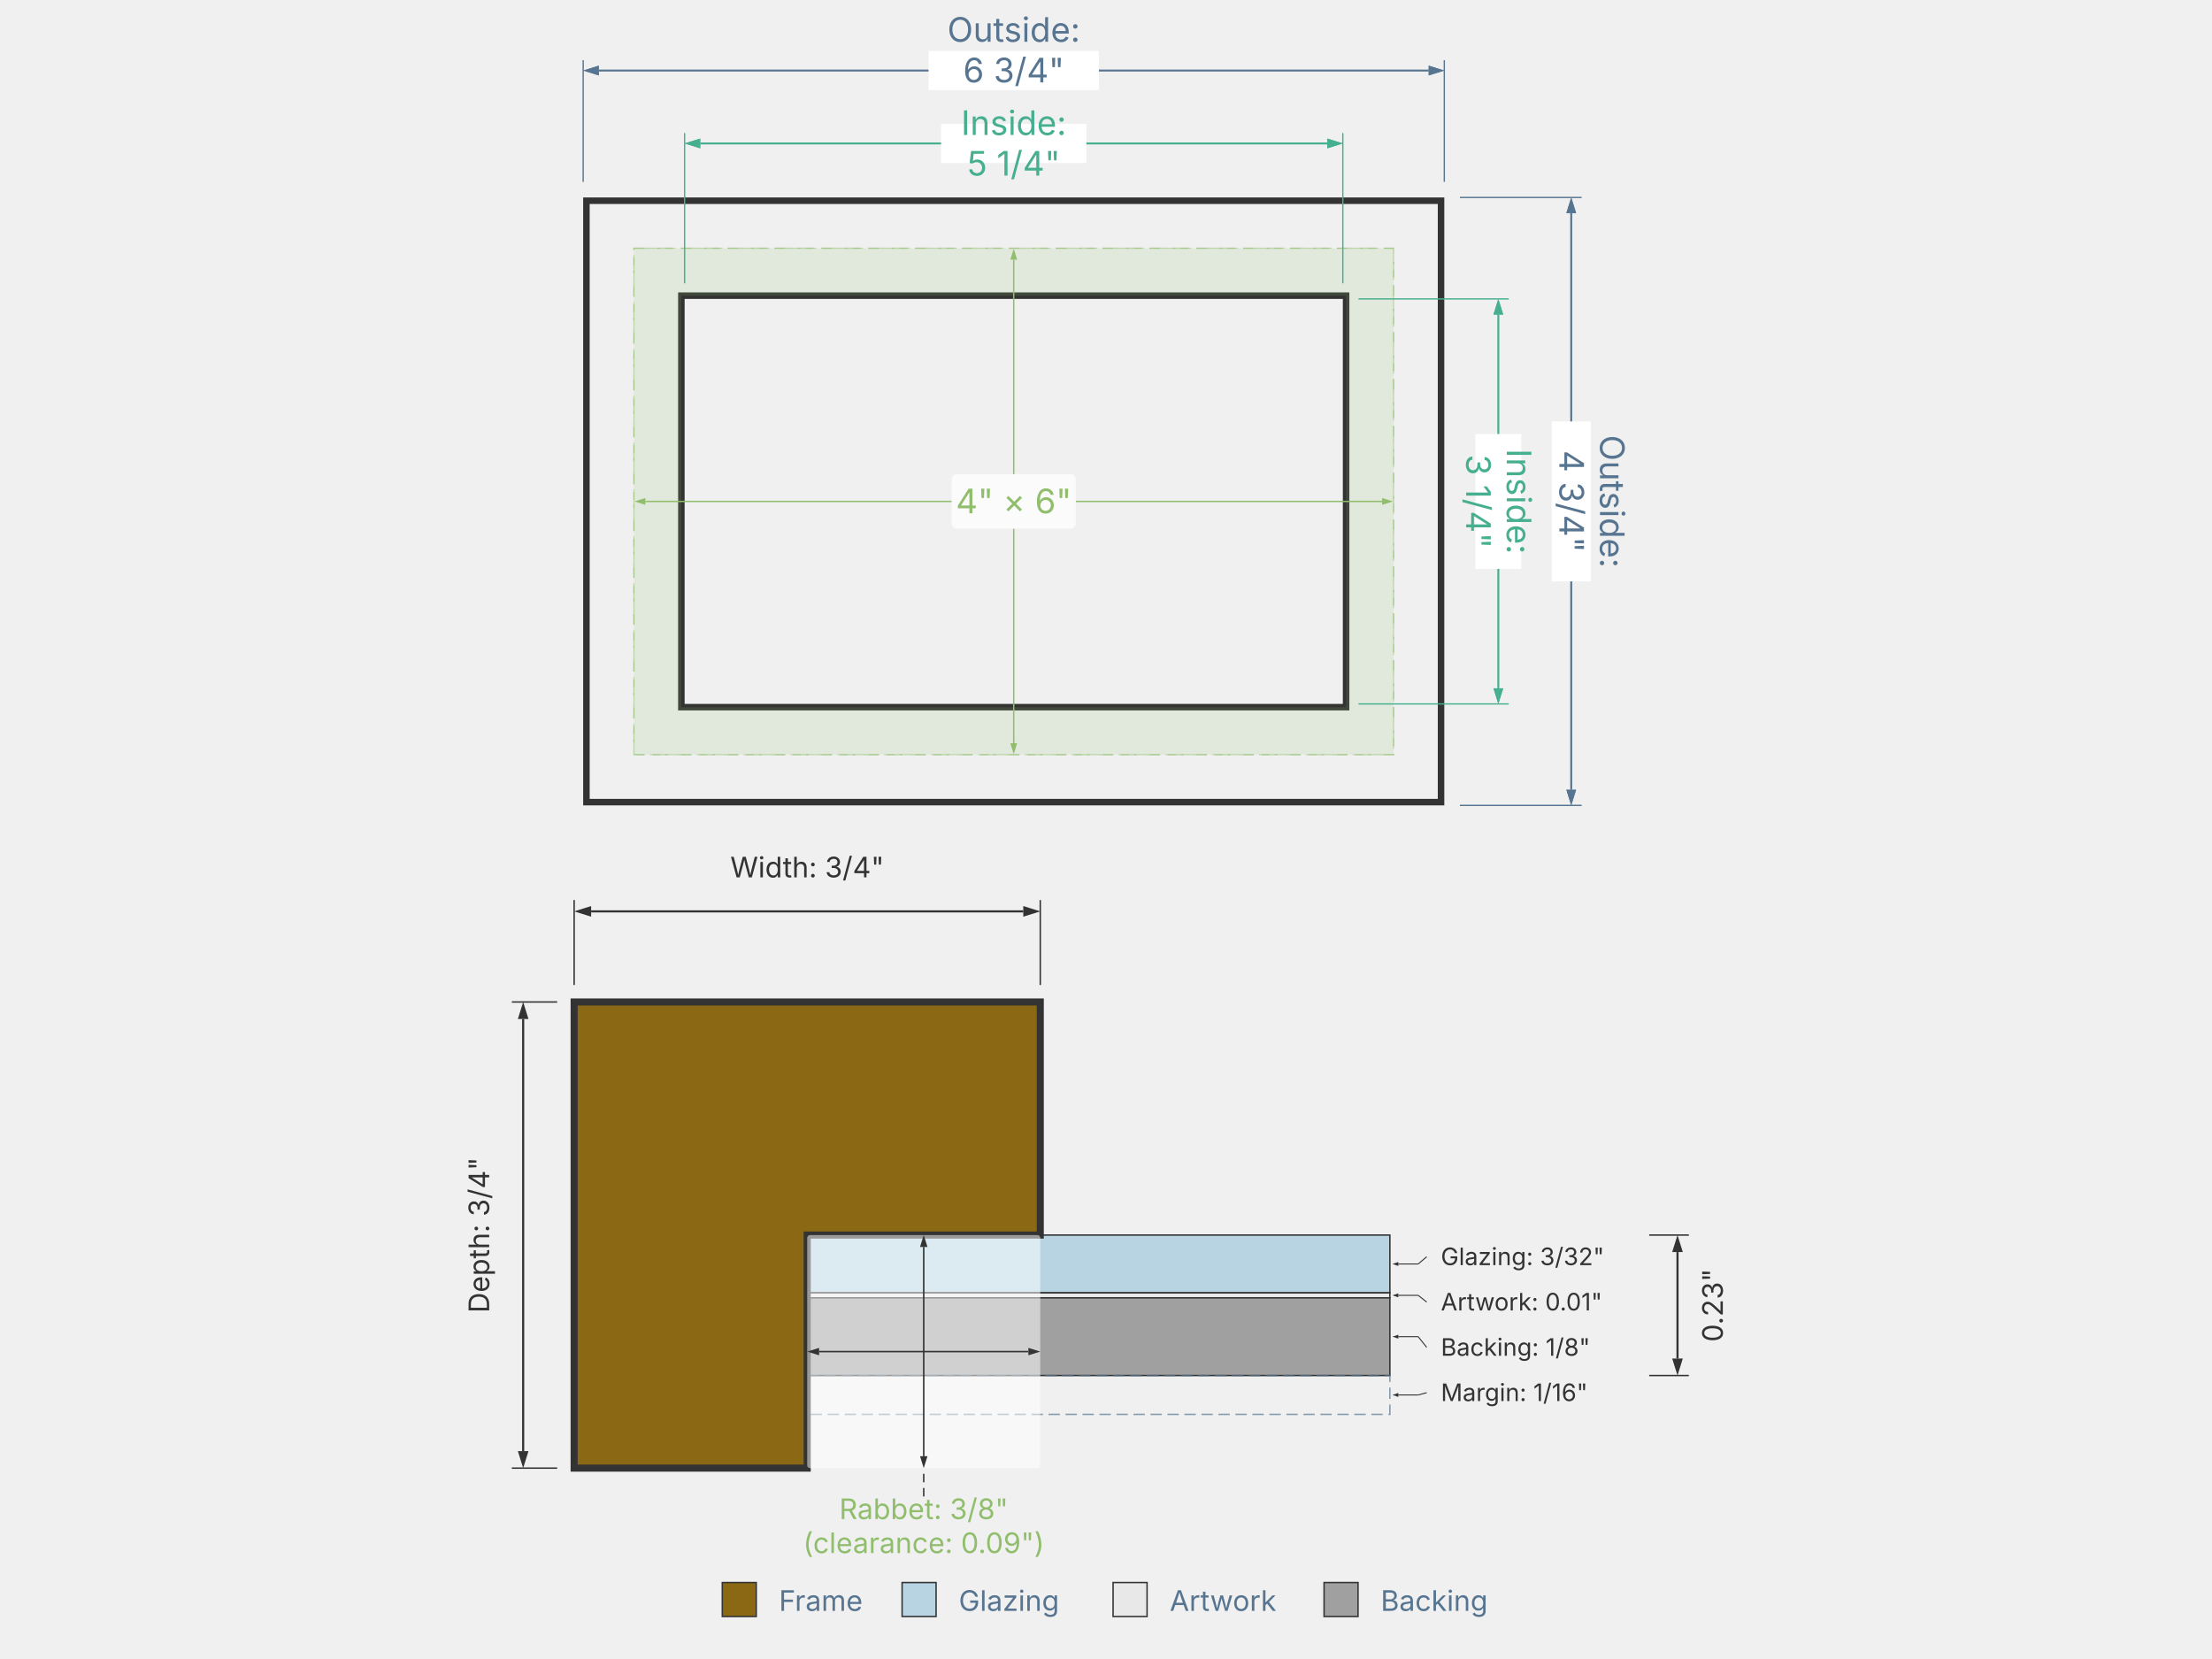
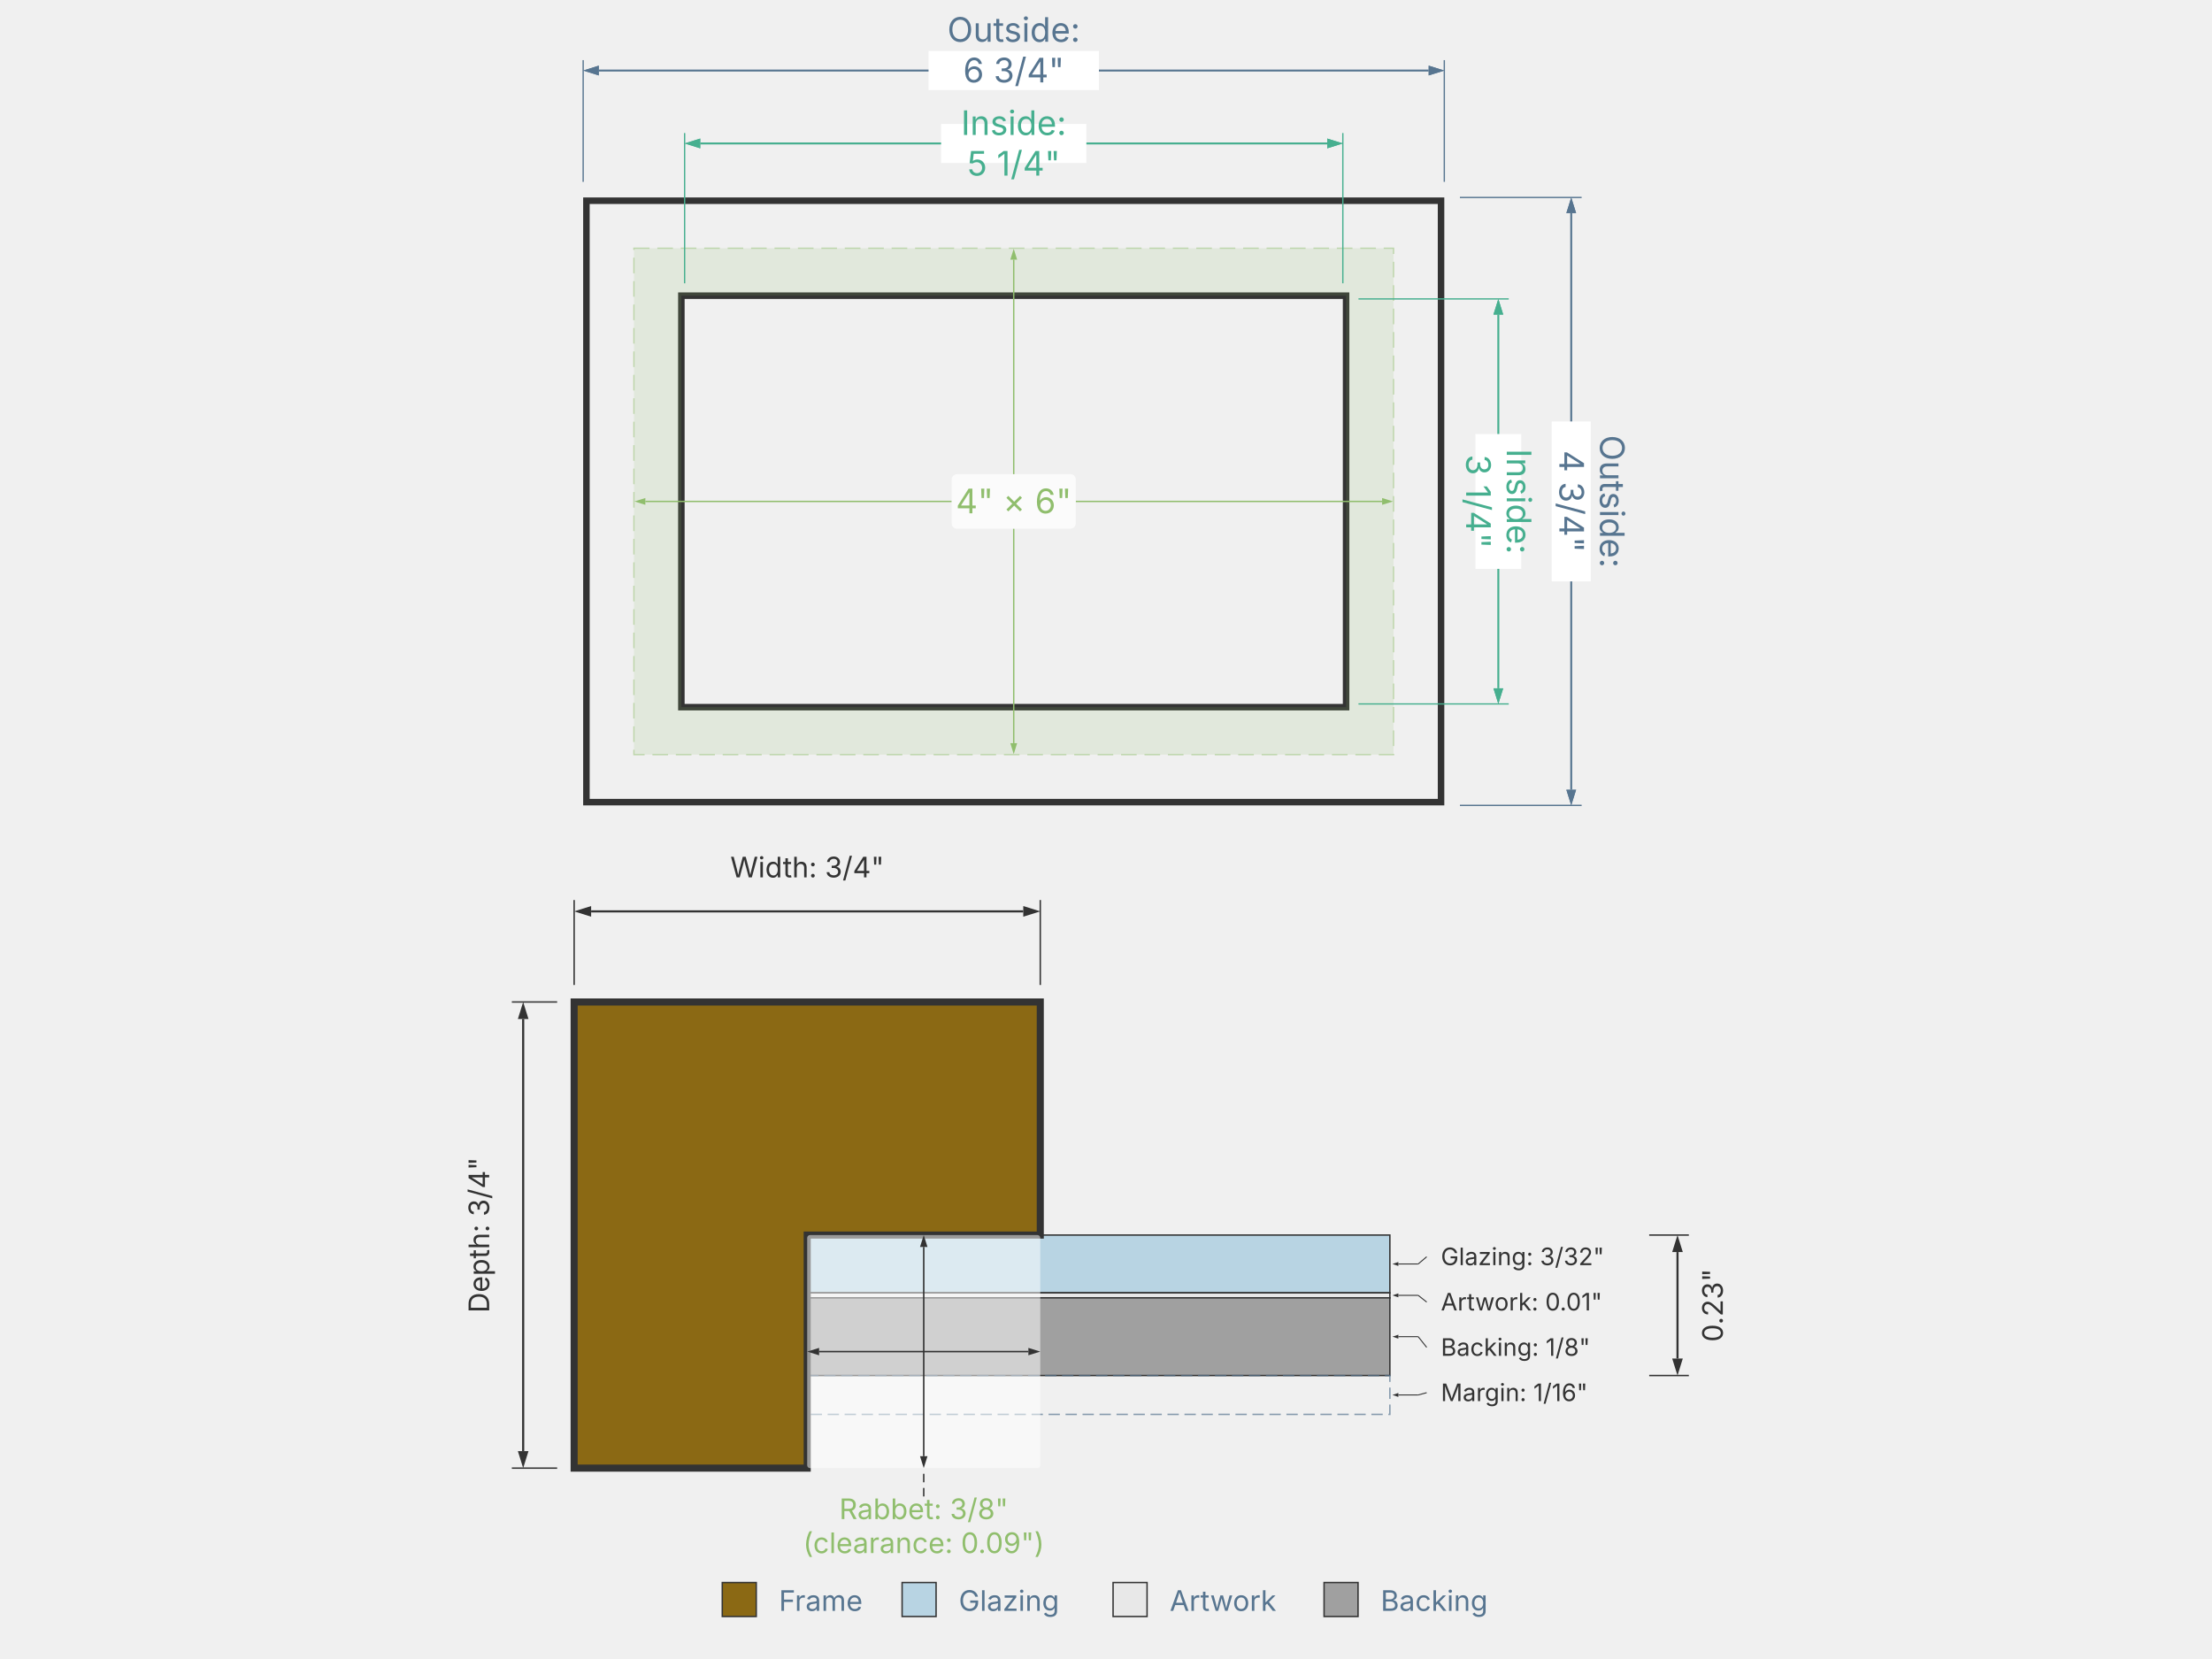
<svg xmlns="http://www.w3.org/2000/svg" viewBox="0 0 800.00 600.00">
  <g id="plan-view" transform="translate(-10.01, 5.74) scale(0.9416)">
    <defs>
      <pattern id="hatch" patternUnits="userSpaceOnUse" width="4" height="4">
        <path d="M-1,1 l2,-2 M0,4 l4,-4 M3,5 l2,-2" stroke="#CCCCCC" stroke-width="0.5" />
      </pattern>
    </defs>
    <g id="geometry">
      <rect x="235.87" y="71.00" width="328.26" height="231.00" stroke="#333333" stroke-width="2.5" fill="none" />
      <rect x="272.34" y="107.47" width="255.32" height="158.05" stroke="#333333" stroke-width="2.5" fill="none" />
    </g>
    <g id="rabbet-overlap">
      <path d="M254.11,89.24 h291.79 v194.53 h-291.79 Z M272.34,107.47 v158.05 h255.32 v-158.05 Z" fill="#90be6d" fill-opacity="0.15" fill-rule="evenodd" stroke="none" />
-       <rect x="254.11" y="89.24" width="291.79" height="194.53" fill="none" stroke="#90be6d" stroke-width="0.40" stroke-dasharray="4,2" stroke-opacity="0.5" />
    </g>
    <g id="content-boundary">
      <rect x="254.11" y="89.24" width="291.79" height="194.53" stroke="#90be6d" stroke-width="0.5" stroke-dasharray="6,3" fill="none" opacity="0.5" />
    </g>
    <g id="dimensions">
      <g class="dimension">
        <line x1="273.59" y1="102.72" x2="273.59" y2="45.00" stroke="#46af8f" stroke-width="0.5" />
        <line x1="526.41" y1="102.72" x2="526.41" y2="45.00" stroke="#46af8f" stroke-width="0.5" />
        <polygon points="273.59,49.00 279.59,50.88 279.59,47.12" fill="#46af8f" data-arrow="true" />
        <line x1="279.59" y1="49.00" x2="520.41" y2="49.00" stroke="#46af8f" stroke-width="0.75" />
        <polygon points="526.41,49.00 520.41,47.12 520.41,50.88" fill="#46af8f" data-arrow="true" />
        <rect x="372.10" y="41.50" width="55.80" height="15.00" fill="#FFFFFF" stroke="none" />
        <polygon points="273.59,49.00 279.59,50.88 279.59,47.12" fill="#46af8f" data-arrow="true" />
        <polygon points="526.41,49.00 520.41,47.12 520.41,50.88" fill="#46af8f" data-arrow="true" />
      </g>
      <g class="dimension">
        <line x1="234.62" y1="63.75" x2="234.62" y2="17.00" stroke="#577590" stroke-width="0.5" />
        <line x1="565.38" y1="63.75" x2="565.38" y2="17.00" stroke="#577590" stroke-width="0.5" />
        <polygon points="234.62,21.00 240.62,22.88 240.62,19.12" fill="#577590" data-arrow="true" />
        <line x1="240.62" y1="21.00" x2="559.38" y2="21.00" stroke="#577590" stroke-width="0.75" />
        <polygon points="565.38,21.00 559.38,19.12 559.38,22.88" fill="#577590" data-arrow="true" />
        <rect x="367.28" y="13.50" width="65.44" height="15.00" fill="#FFFFFF" stroke="none" />
        <polygon points="234.62,21.00 240.62,22.88 240.62,19.12" fill="#577590" data-arrow="true" />
        <polygon points="565.38,21.00 559.38,19.12 559.38,22.88" fill="#577590" data-arrow="true" />
      </g>
      <g class="dimension">
        <line x1="532.41" y1="108.72" x2="590.13" y2="108.72" stroke="#46af8f" stroke-width="0.5" />
        <line x1="532.41" y1="264.28" x2="590.13" y2="264.28" stroke="#46af8f" stroke-width="0.5" />
        <polygon points="586.13,108.72 584.26,114.72 588.01,114.72" fill="#46af8f" data-arrow="true" />
        <line x1="586.13" y1="114.72" x2="586.13" y2="258.28" stroke="#46af8f" stroke-width="0.75" />
        <polygon points="586.13,264.28 588.01,258.28 584.26,258.28" fill="#46af8f" data-arrow="true" />
        <rect x="577.33" y="160.60" width="17.60" height="51.80" fill="#FFFFFF" stroke="none" />
        <polygon points="586.13,108.72 584.26,114.72 588.01,114.72" fill="#46af8f" data-arrow="true" />
        <polygon points="586.13,264.28 588.01,258.28 584.26,258.28" fill="#46af8f" data-arrow="true" />
      </g>
      <g class="dimension">
        <line x1="571.38" y1="69.75" x2="618.13" y2="69.75" stroke="#577590" stroke-width="0.5" />
        <line x1="571.38" y1="303.25" x2="618.13" y2="303.25" stroke="#577590" stroke-width="0.5" />
        <polygon points="614.13,69.75 612.26,75.75 616.01,75.75" fill="#577590" data-arrow="true" />
        <line x1="614.13" y1="75.75" x2="614.13" y2="297.25" stroke="#577590" stroke-width="0.75" />
        <polygon points="614.13,303.25 616.01,297.25 612.26,297.25" fill="#577590" data-arrow="true" />
        <rect x="606.63" y="155.78" width="15.00" height="61.44" fill="#FFFFFF" stroke="none" />
        <polygon points="614.13,69.75 612.26,75.75 616.01,75.75" fill="#577590" data-arrow="true" />
        <polygon points="614.13,303.25 616.01,297.25 612.26,297.25" fill="#577590" data-arrow="true" />
      </g>
      <text transform="translate(400.00, 45.75)" fill="#46af8f" font-family="Inter, system-ui, -apple-system, sans-serif" font-size="13px" text-anchor="middle">Inside:</text>
      <text transform="translate(400.00, 61.35)" fill="#46af8f" font-family="Inter, system-ui, -apple-system, sans-serif" font-size="13px" text-anchor="middle">5 1/4"</text>
      <text transform="translate(400.00, 9.95)" fill="#577590" font-family="Inter, system-ui, -apple-system, sans-serif" font-size="13px" text-anchor="middle">Outside:</text>
      <text transform="translate(400.00, 25.55)" fill="#577590" font-family="Inter, system-ui, -apple-system, sans-serif" font-size="13px" text-anchor="middle">6 3/4"</text>
      <text transform="rotate(90 593.93 186.50)" x="593.93" y="191.05" fill="#46af8f" font-family="Inter, system-ui, -apple-system, sans-serif" font-size="13px" text-anchor="middle">Inside:</text>
      <text transform="rotate(90 578.33 186.50)" x="578.33" y="191.05" fill="#46af8f" font-family="Inter, system-ui, -apple-system, sans-serif" font-size="13px" text-anchor="middle">3 1/4"</text>
      <text transform="rotate(90 629.73 186.50)" x="629.73" y="191.05" fill="#577590" font-family="Inter, system-ui, -apple-system, sans-serif" font-size="13px" text-anchor="middle">Outside:</text>
      <text transform="rotate(90 614.13 186.50)" x="614.13" y="191.05" fill="#577590" font-family="Inter, system-ui, -apple-system, sans-serif" font-size="13px" text-anchor="middle">4 3/4"</text>
    </g>
    <g id="artwork-indicator">
      <polygon points="254.31,186.50 258.51,187.81 258.51,185.19" fill="#90be6d" data-arrow="true" />
      <line x1="258.51" y1="186.50" x2="376.17" y2="186.50" stroke="#90be6d" stroke-width="0.525" />
      <line x1="423.83" y1="186.50" x2="541.49" y2="186.50" stroke="#90be6d" stroke-width="0.525" />
      <polygon points="545.69,186.50 541.49,185.19 541.49,187.81" fill="#90be6d" data-arrow="true" />
      <polygon points="400.00,89.44 398.69,93.64 401.31,93.64" fill="#90be6d" data-arrow="true" />
      <line x1="400.00" y1="93.64" x2="400.00" y2="176.05" stroke="#90be6d" stroke-width="0.525" />
      <line x1="400.00" y1="196.95" x2="400.00" y2="279.36" stroke="#90be6d" stroke-width="0.525" />
      <polygon points="400.00,283.56 401.31,279.36 398.69,279.36" fill="#90be6d" data-arrow="true" />
      <rect x="376.17" y="176.05" width="47.65" height="20.90" fill="#FFFFFF" fill-opacity="0.75" stroke="none" rx="2" />
      <text transform="translate(400.00, 191.05)" fill="#90be6d" font-family="Inter, system-ui, -apple-system, sans-serif" font-size="13.00px" text-anchor="middle">4" × 6"</text>
    </g>
  </g>
  <g id="section-view" transform="translate(-9.68, 310.15) scale(1.0242)">
    <defs>
      <pattern id="hatch" patternUnits="userSpaceOnUse" width="4" height="4">
        <path d="M-1,1 l2,-2 M0,4 l4,-4 M3,5 l2,-2" stroke="#CCCCCC" stroke-width="0.5" />
      </pattern>
    </defs>
    <g id="section-content" transform="translate(2.50, 0)">
      <g id="section-geometry">
        <rect x="291.99" y="133.30" width="205.75" height="20.41" stroke="#333333" stroke-width="0.5" fill="#B8D4E3" />
        <rect x="291.99" y="153.71" width="205.75" height="1.76" stroke="#333333" stroke-width="0.5" fill="#E8E8E8" />
        <rect x="291.99" y="155.47" width="205.75" height="27.43" stroke="#333333" stroke-width="0.5" fill="#A0A0A0" />
        <rect x="291.99" y="182.90" width="205.75" height="13.72" stroke="#577590" stroke-width="0.5" stroke-dasharray="4,2" fill="none" opacity="0.7" />
        <polygon points="209.69,51.00 374.29,51.00 374.29,133.30 291.99,133.30 291.99,215.60 209.69,215.60" stroke="#333333" stroke-width="2.5" fill="#8B6914" />
      </g>
      <g id="section-dimensions">
        <line x1="203.69" y1="51.00" x2="187.69" y2="51.00" stroke="#333333" stroke-width="0.5" />
        <line x1="203.69" y1="215.60" x2="187.69" y2="215.60" stroke="#333333" stroke-width="0.5" />
        <polygon points="191.69,51.00 189.82,57.00 193.57,57.00" fill="#333333" data-arrow="true" />
        <line x1="191.69" y1="57.00" x2="191.69" y2="209.60" stroke="#333333" stroke-width="0.75" />
        <polygon points="191.69,215.60 193.57,209.60 189.82,209.60" fill="#333333" data-arrow="true" />
        <text x="179.69" y="133.30" fill="#333333" font-family="Inter, system-ui, -apple-system, sans-serif" font-size="10px" text-anchor="middle" transform="rotate(-90 179.69 133.30)">Depth: 3/4"</text>
        <line x1="209.69" y1="45.00" x2="209.69" y2="15.00" stroke="#333333" stroke-width="0.5" />
        <line x1="374.29" y1="45.00" x2="374.29" y2="15.00" stroke="#333333" stroke-width="0.5" />
        <polygon points="209.69,19.00 215.69,20.88 215.69,17.12" fill="#333333" data-arrow="true" />
        <line x1="215.69" y1="19.00" x2="368.29" y2="19.00" stroke="#333333" stroke-width="0.75" />
        <polygon points="374.29,19.00 368.29,17.12 368.29,20.88" fill="#333333" data-arrow="true" />
        <text transform="translate(291.99, 7.00)" fill="#333333" font-family="Inter, system-ui, -apple-system, sans-serif" font-size="10px" text-anchor="middle">Width: 3/4"</text>
        <rect x="291.99" y="133.30" width="82.30" height="82.30" fill="#FFFFFF" fill-opacity="0.5" stroke="none" rx="1" />
        <polygon points="291.99,174.45 296.19,175.76 296.19,173.14" fill="#333333" data-arrow="true" />
        <line x1="296.19" y1="174.45" x2="370.09" y2="174.45" stroke="#333333" stroke-width="0.525" />
        <polygon points="374.29,174.45 370.09,173.14 370.09,175.76" fill="#333333" data-arrow="true" />
        <polygon points="333.14,133.30 331.83,137.50 334.46,137.50" fill="#333333" data-arrow="true" />
        <line x1="333.14" y1="137.50" x2="333.14" y2="211.40" stroke="#333333" stroke-width="0.525" />
        <polygon points="333.14,215.60 334.46,211.40 331.83,211.40" fill="#333333" data-arrow="true" />
        <polygon points="498.64,143.51 500.74,144.21 500.74,142.81" fill="#333333" data-arrow="true" />
        <line x1="500.74" y1="143.51" x2="507.74" y2="143.51" stroke="#333333" stroke-width="0.35" />
        <line x1="507.74" y1="143.51" x2="510.74" y2="140.96" stroke="#333333" stroke-width="0.35" />
-         <text transform="translate(515.74, 143.92)" fill="#333333" font-family="Inter, system-ui, -apple-system, sans-serif" font-size="8.5px">Glazing: 3/32"</text>
+         <text transform="translate(515.74, 143.93)" fill="#333333" font-family="Inter, system-ui, -apple-system, sans-serif" font-size="8.5px">Glazing: 3/32"</text>
        <polygon points="498.64,154.59 500.74,155.29 500.74,153.89" fill="#333333" data-arrow="true" />
        <line x1="500.74" y1="154.59" x2="507.74" y2="154.59" stroke="#333333" stroke-width="0.35" />
        <line x1="507.74" y1="154.59" x2="510.74" y2="156.96" stroke="#333333" stroke-width="0.35" />
-         <text transform="translate(515.74, 159.92)" fill="#333333" font-family="Inter, system-ui, -apple-system, sans-serif" font-size="8.5px">Artwork: 0.01"</text>
+         <text transform="translate(515.74, 159.93)" fill="#333333" font-family="Inter, system-ui, -apple-system, sans-serif" font-size="8.5px">Artwork: 0.01"</text>
        <polygon points="498.64,169.18 500.74,169.88 500.74,168.48" fill="#333333" data-arrow="true" />
        <line x1="500.74" y1="169.18" x2="507.74" y2="169.18" stroke="#333333" stroke-width="0.35" />
        <line x1="507.74" y1="169.18" x2="510.74" y2="172.96" stroke="#333333" stroke-width="0.35" />
-         <text transform="translate(515.74, 175.92)" fill="#333333" font-family="Inter, system-ui, -apple-system, sans-serif" font-size="8.5px">Backing: 1/8"</text>
+         <text transform="translate(515.74, 175.93)" fill="#333333" font-family="Inter, system-ui, -apple-system, sans-serif" font-size="8.5px">Backing: 1/8"</text>
        <polygon points="498.64,189.76 500.74,190.46 500.74,189.06" fill="#333333" data-arrow="true" />
        <line x1="500.74" y1="189.76" x2="507.74" y2="189.76" stroke="#333333" stroke-width="0.35" />
        <line x1="507.74" y1="189.76" x2="510.74" y2="188.96" stroke="#333333" stroke-width="0.35" />
-         <text transform="translate(515.74, 191.92)" fill="#333333" font-family="Inter, system-ui, -apple-system, sans-serif" font-size="8.5px">Margin: 1/16"</text>
+         <text transform="translate(515.74, 191.93)" fill="#333333" font-family="Inter, system-ui, -apple-system, sans-serif" font-size="8.5px">Margin: 1/16"</text>
        <line x1="589.31" y1="133.30" x2="603.31" y2="133.30" stroke="#333333" stroke-width="0.5" />
        <line x1="589.31" y1="182.90" x2="603.31" y2="182.90" stroke="#333333" stroke-width="0.5" />
        <polygon points="599.31,133.30 597.43,139.30 601.18,139.30" fill="#333333" data-arrow="true" />
        <line x1="599.31" y1="139.30" x2="599.31" y2="176.90" stroke="#333333" stroke-width="0.75" />
        <polygon points="599.31,182.90 601.18,176.90 597.43,176.90" fill="#333333" data-arrow="true" />
        <text x="615.31" y="158.10" fill="#333333" font-family="Inter, system-ui, -apple-system, sans-serif" font-size="10px" text-anchor="middle" transform="rotate(-90 615.31 158.10)">0.23"</text>
        <line x1="333.14" y1="217.60" x2="333.14" y2="227.60" stroke="#333333" stroke-width="0.5" stroke-dasharray="3,2" />
        <text transform="translate(333.14, 233.60)" fill="#90be6d" font-family="Inter, system-ui, -apple-system, sans-serif" font-size="10px" text-anchor="middle">Rabbet: 3/8"</text>
        <text transform="translate(333.14, 245.60)" fill="#90be6d" font-family="Inter, system-ui, -apple-system, sans-serif" font-size="10px" text-anchor="middle">(clearance: 0.09")</text>
      </g>
    </g>
    <g id="legend">
      <rect x="264.50" y="256.00" width="12" height="12" fill="#8B6914" stroke="#333333" stroke-width="0.5" />
      <text transform="translate(284.50, 266.00)" fill="#577590" font-family="Inter, system-ui, -apple-system, sans-serif" font-size="10px">Frame</text>
      <rect x="328.00" y="256.00" width="12" height="12" fill="#B8D4E3" stroke="#333333" stroke-width="0.5" />
      <text transform="translate(348.00, 266.00)" fill="#577590" font-family="Inter, system-ui, -apple-system, sans-serif" font-size="10px">Glazing</text>
      <rect x="402.50" y="256.00" width="12" height="12" fill="#E8E8E8" stroke="#333333" stroke-width="0.5" />
      <text transform="translate(422.50, 266.00)" fill="#577590" font-family="Inter, system-ui, -apple-system, sans-serif" font-size="10px">Artwork</text>
      <rect x="477.00" y="256.00" width="12" height="12" fill="#A0A0A0" stroke="#333333" stroke-width="0.5" />
      <text transform="translate(497.00, 266.00)" fill="#577590" font-family="Inter, system-ui, -apple-system, sans-serif" font-size="10px">Backing</text>
    </g>
  </g>
</svg>
